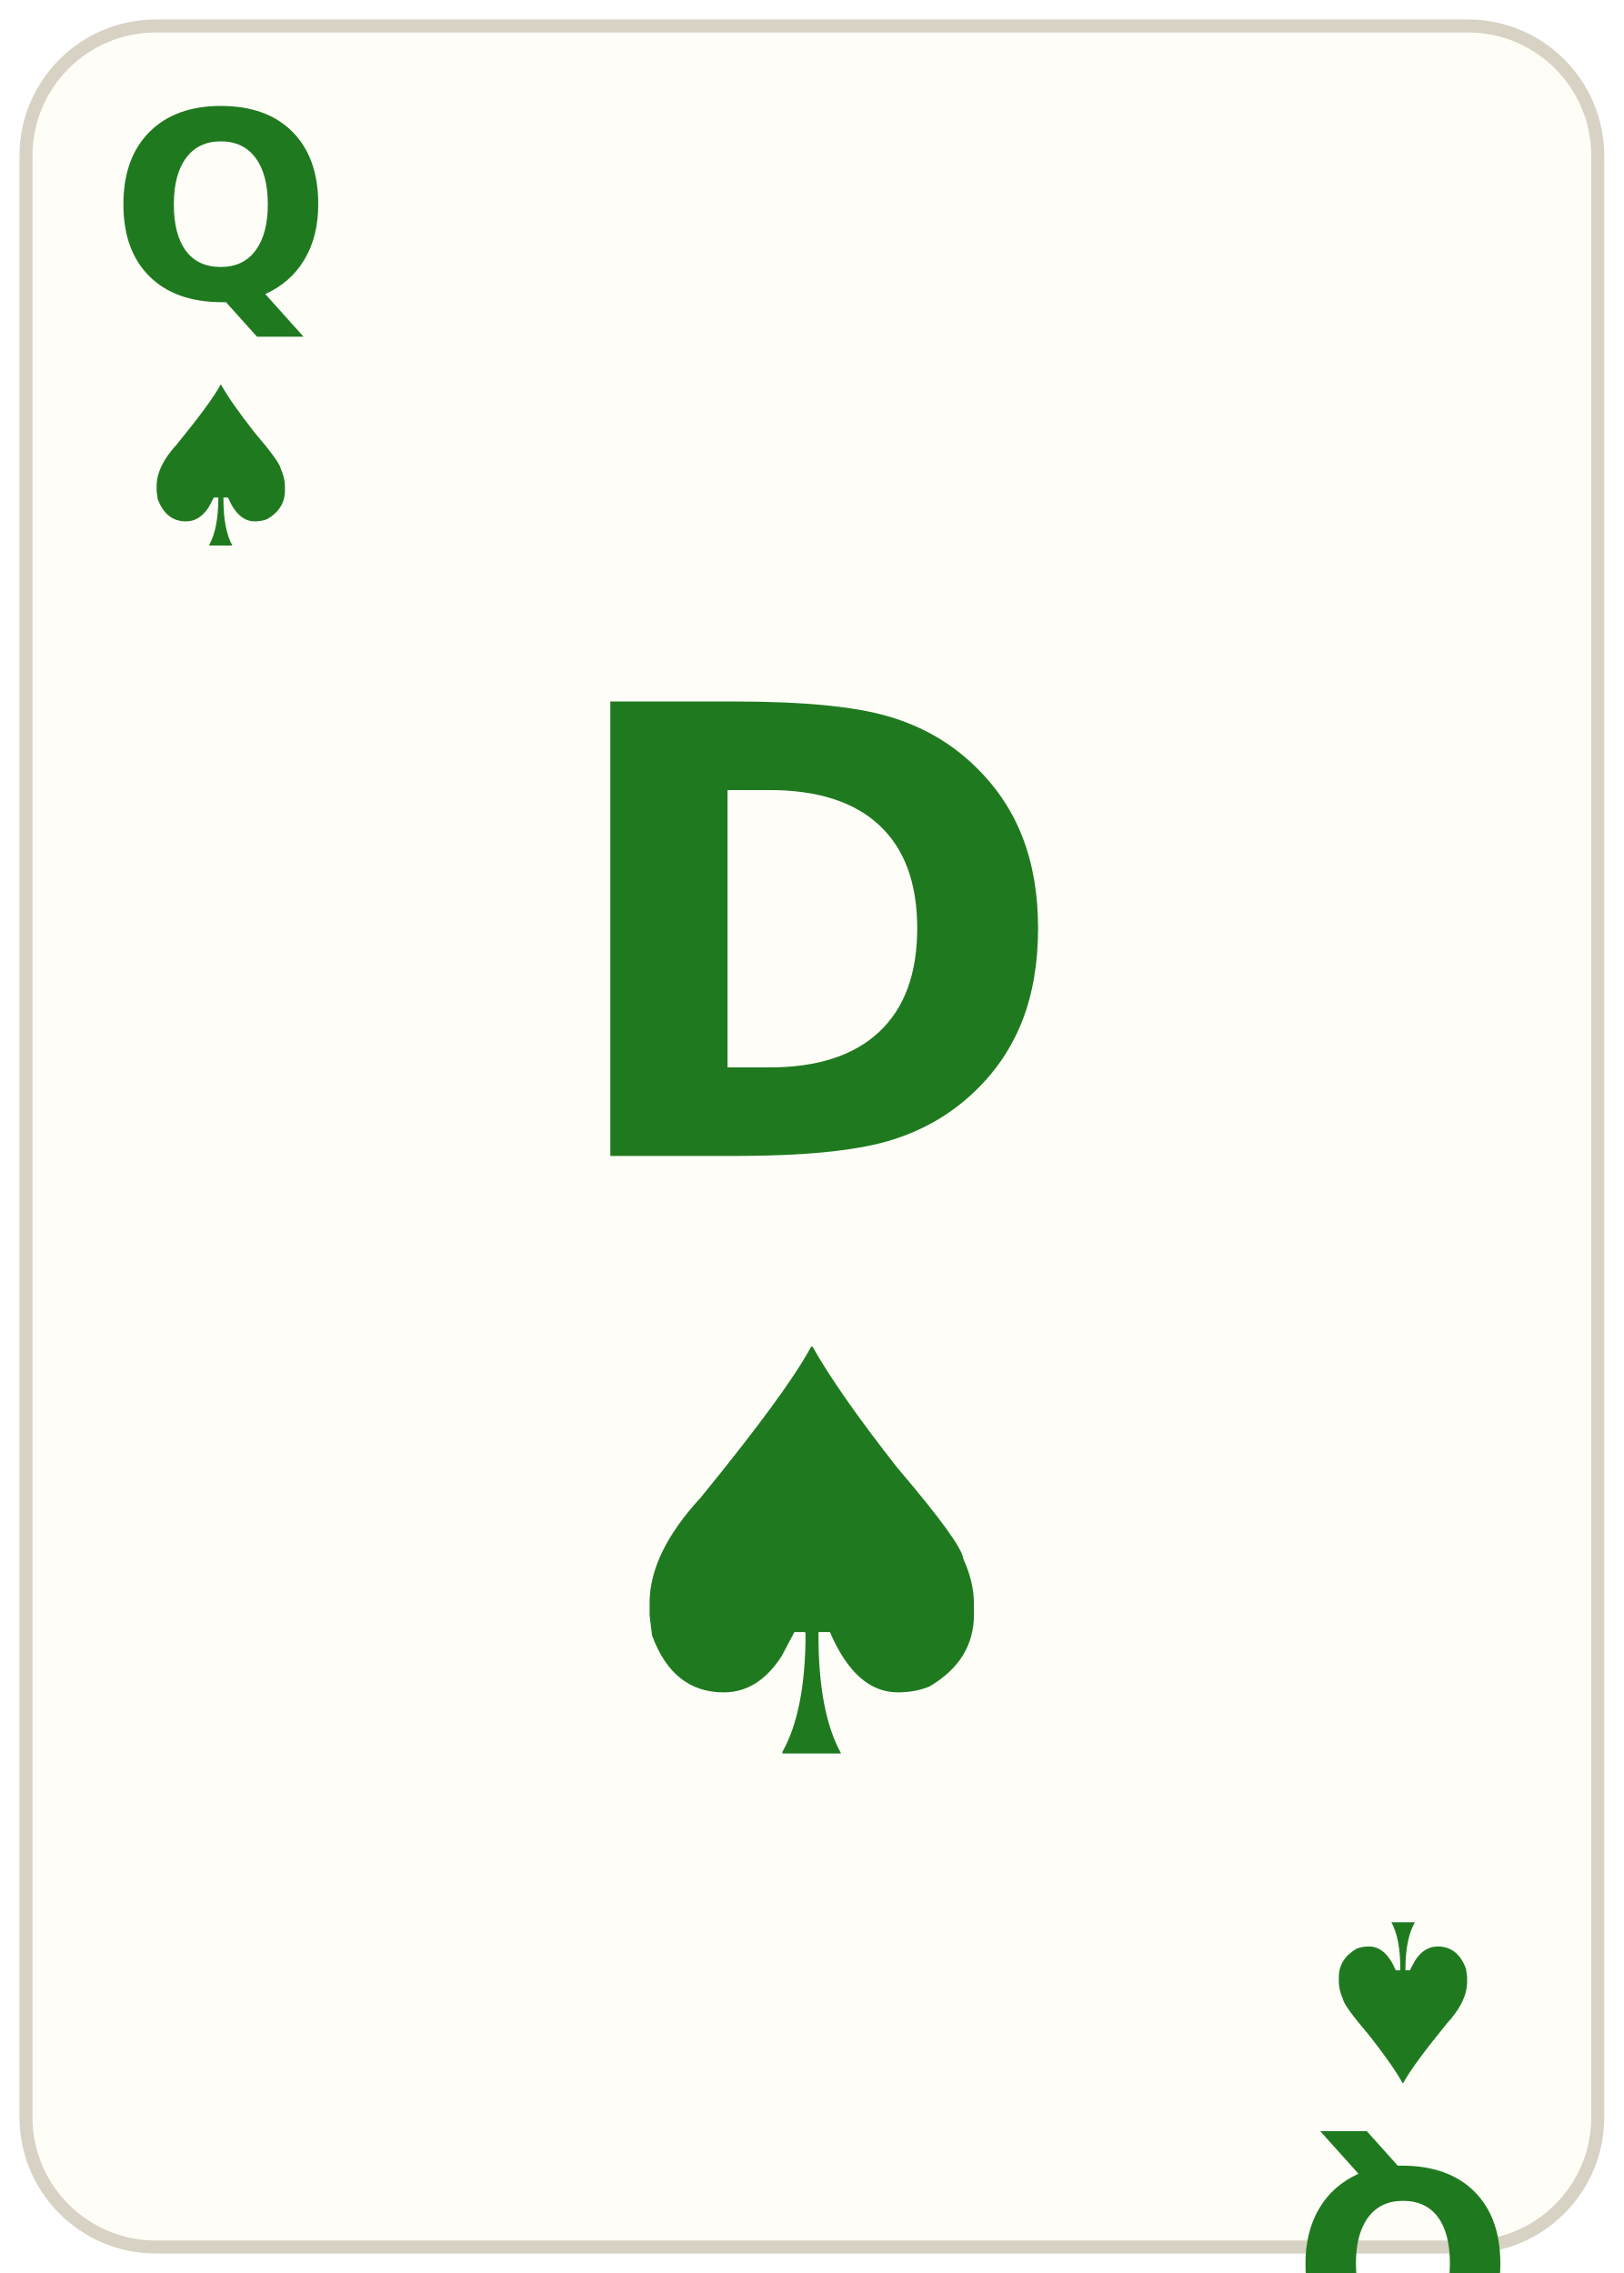
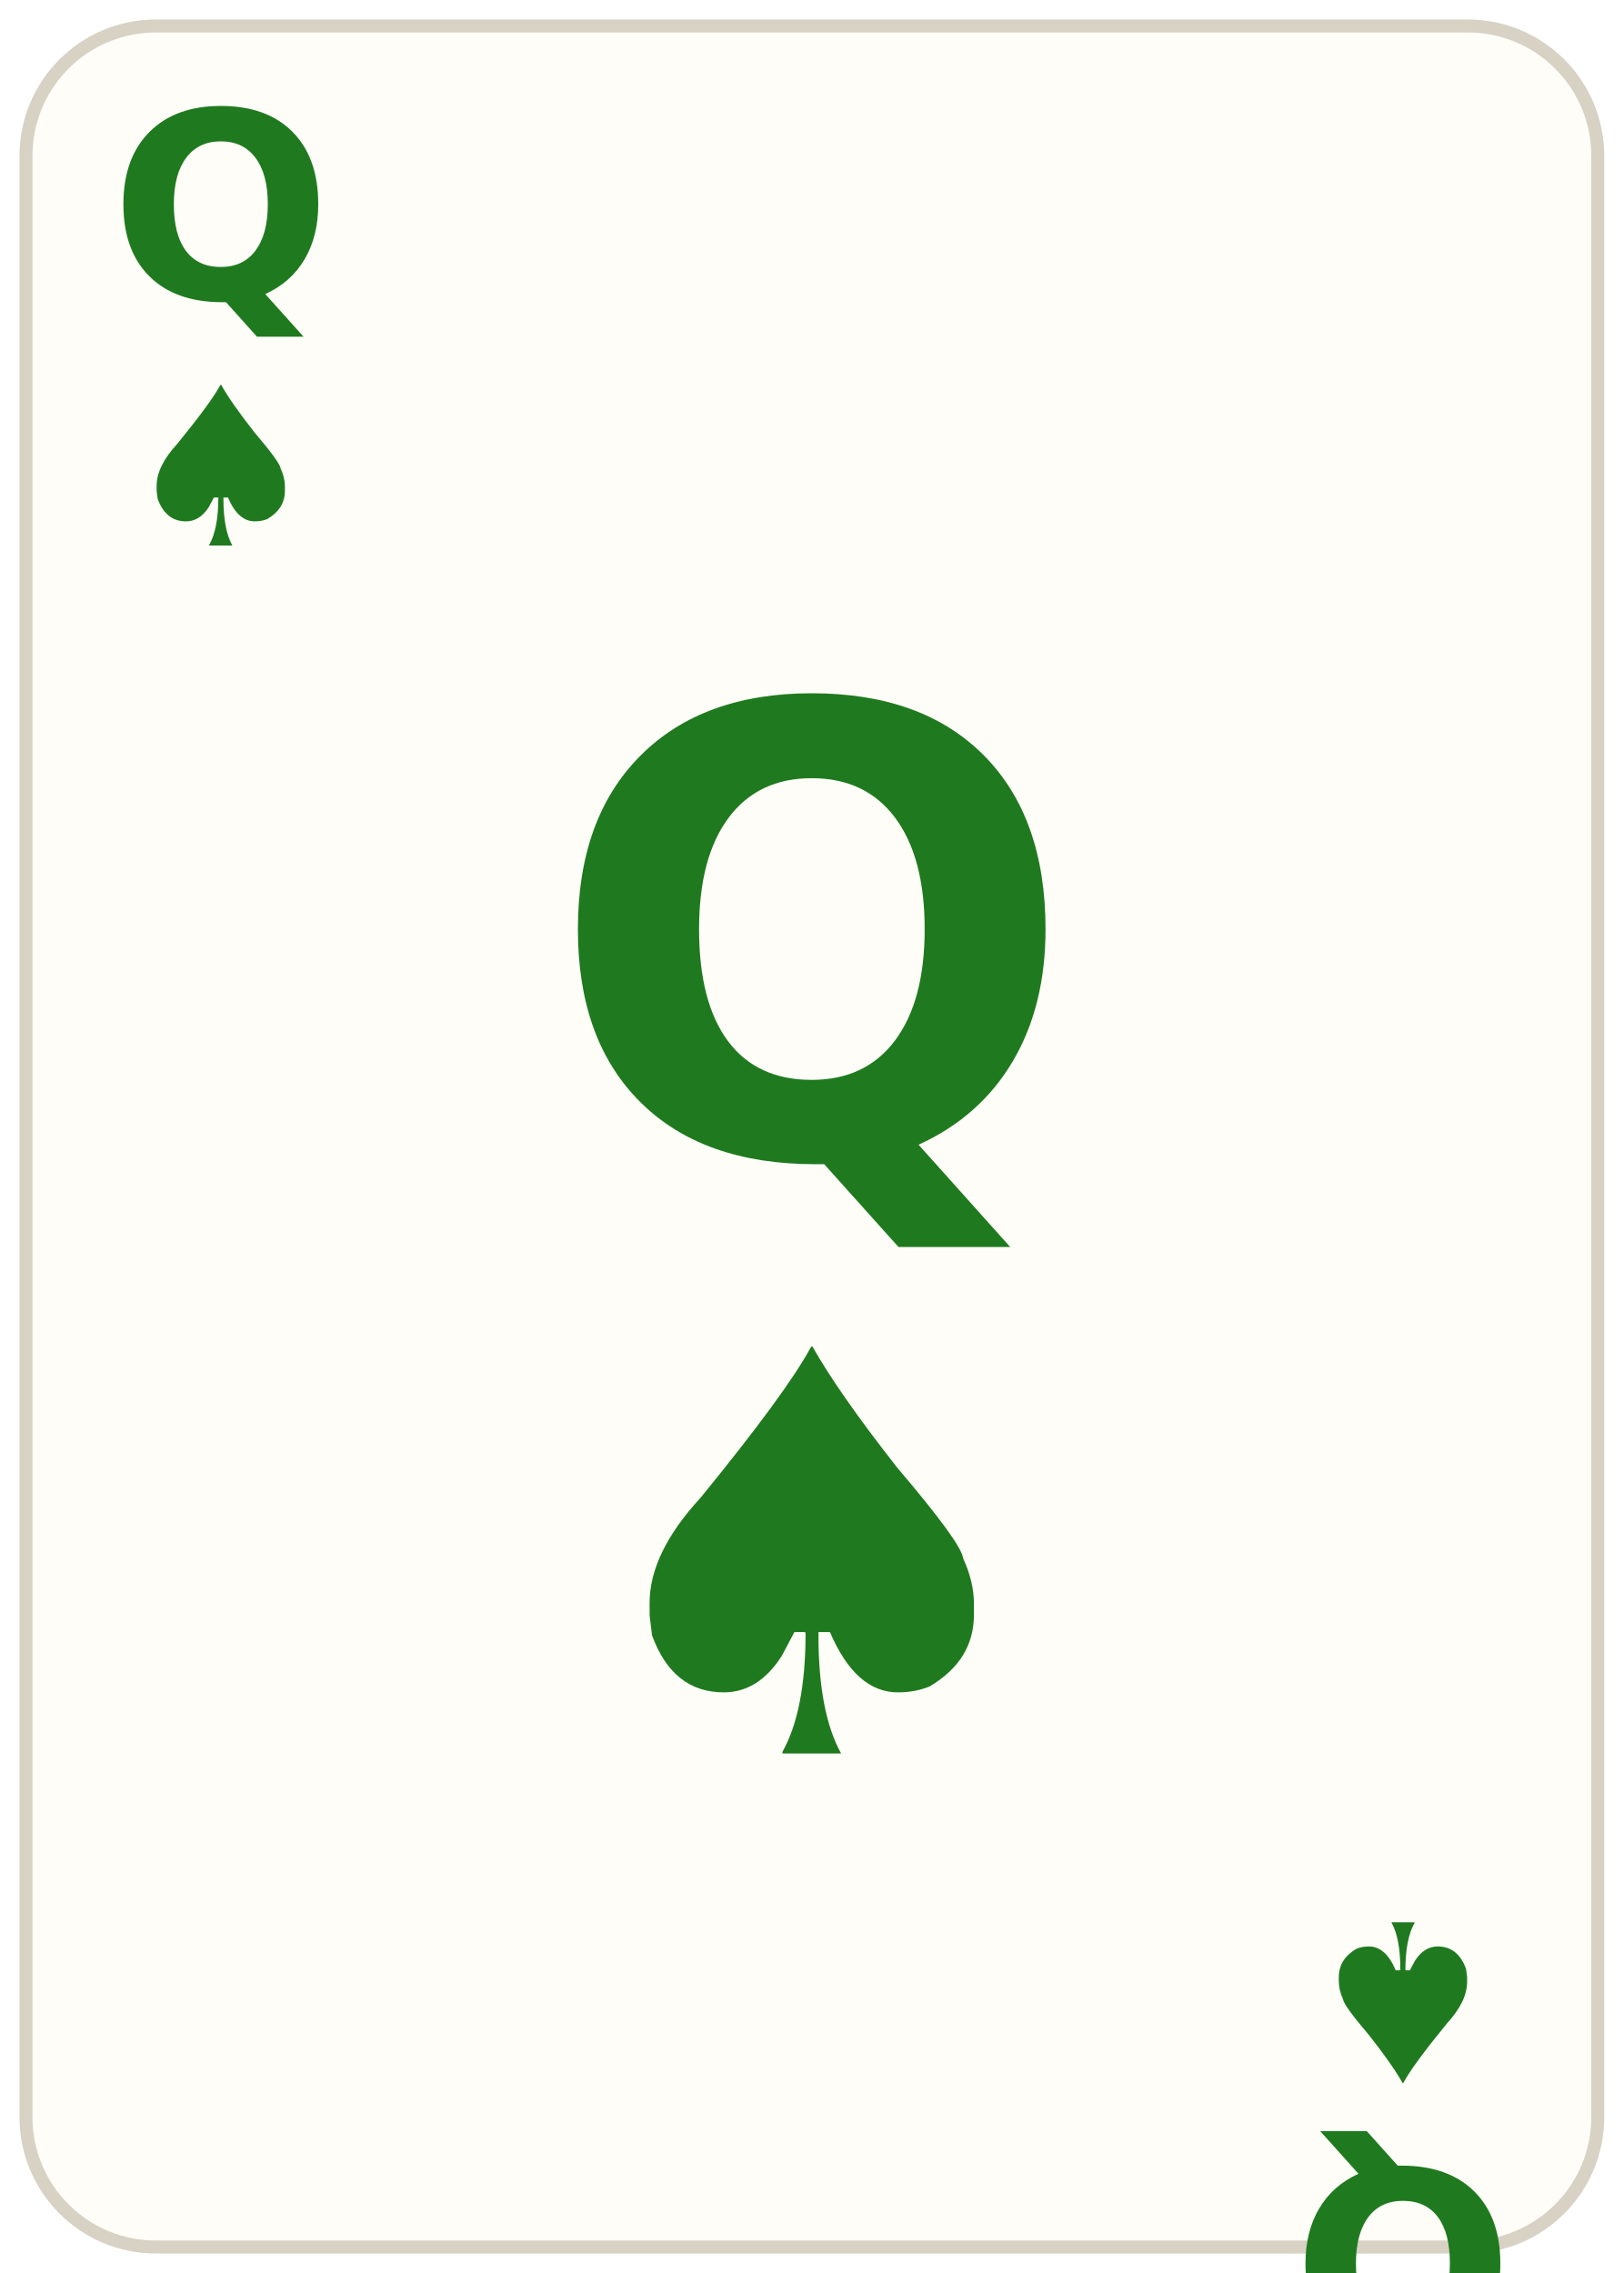
<svg xmlns="http://www.w3.org/2000/svg" viewBox="0 0 250 350" font-family="'DejaVu Sans','Arial Unicode MS','Segoe UI Symbol',sans-serif">
  <rect x="4" y="4" width="242" height="342" rx="20" ry="20" fill="#fffdf7" stroke="#d8d2c4" stroke-width="2" />
  <g fill="#1f7a1f" text-anchor="middle">
    <text x="34" y="46" font-size="40" font-weight="700">Q</text>
    <text x="34" y="84" font-size="34">♠</text>
    <g transform="rotate(180 216 312)">
      <text x="216" y="290" font-size="40" font-weight="700">Q</text>
      <text x="216" y="328" font-size="34">♠</text>
    </g>
-     <text x="125" y="178" font-size="96" font-weight="700">D</text>
+     <text x="125" y="178" font-size="96" font-weight="700">Q</text>
    <text x="125" y="270" font-size="86">♠</text>
  </g>
</svg>
